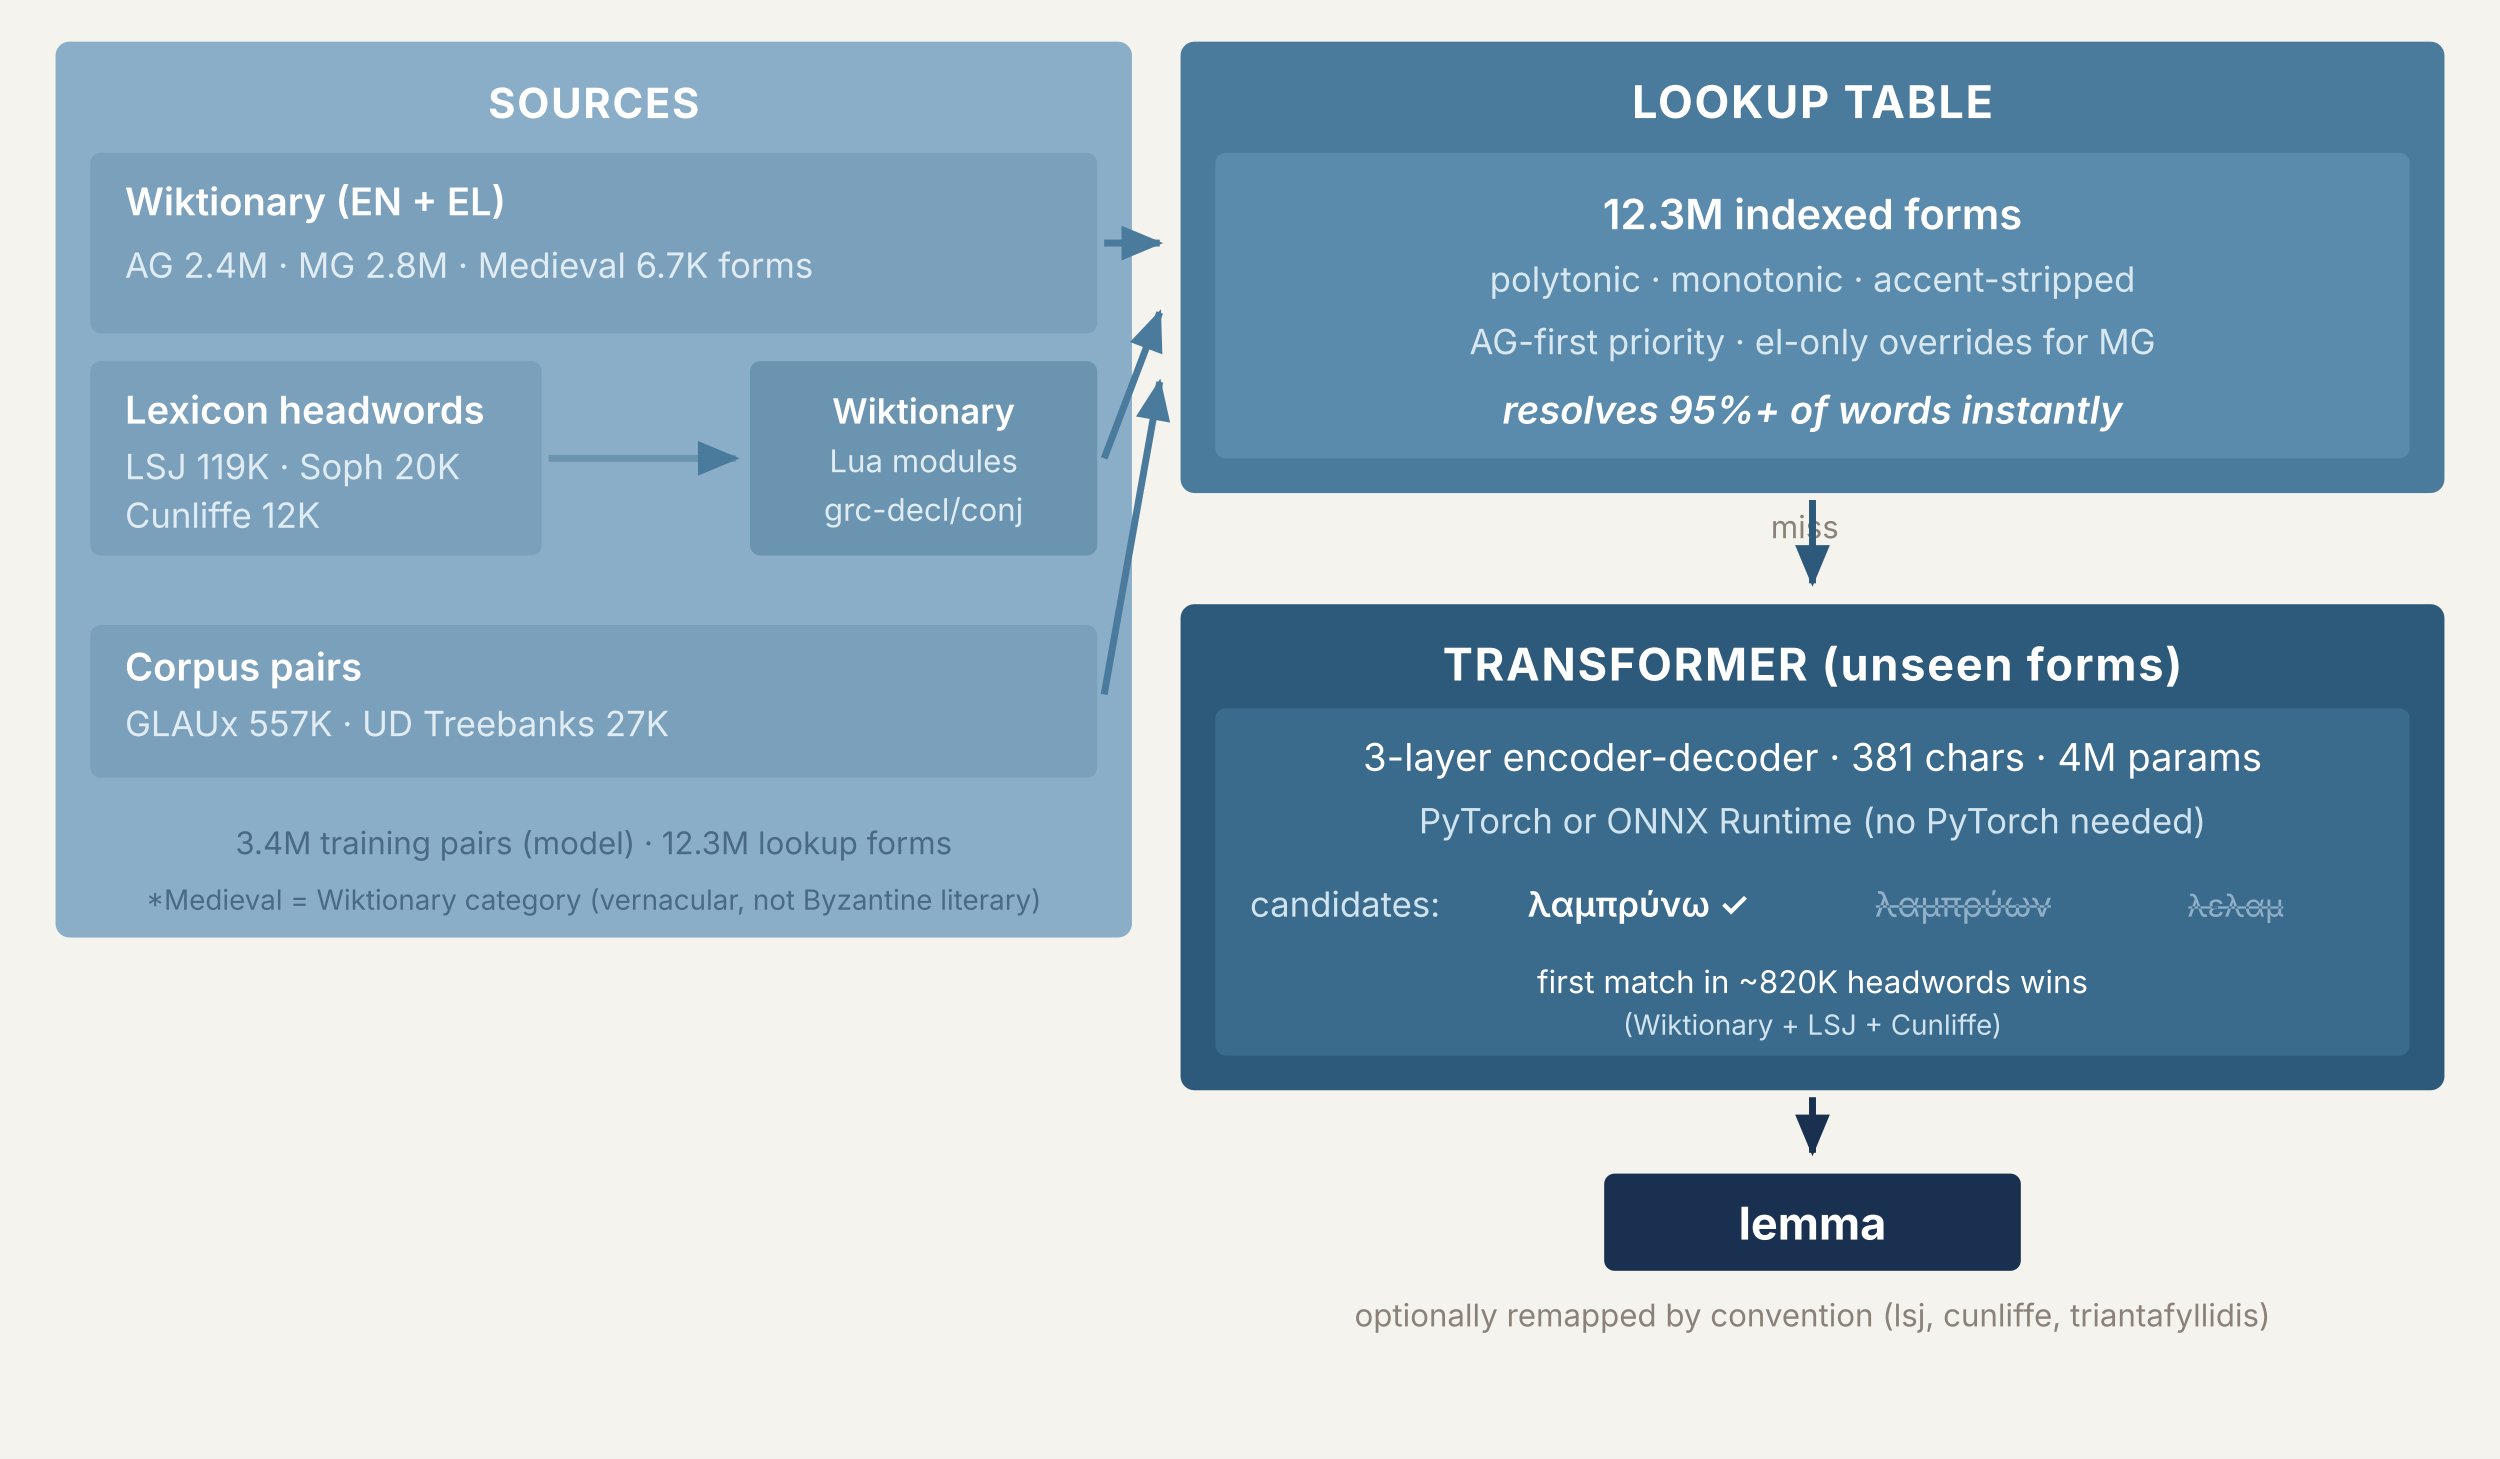
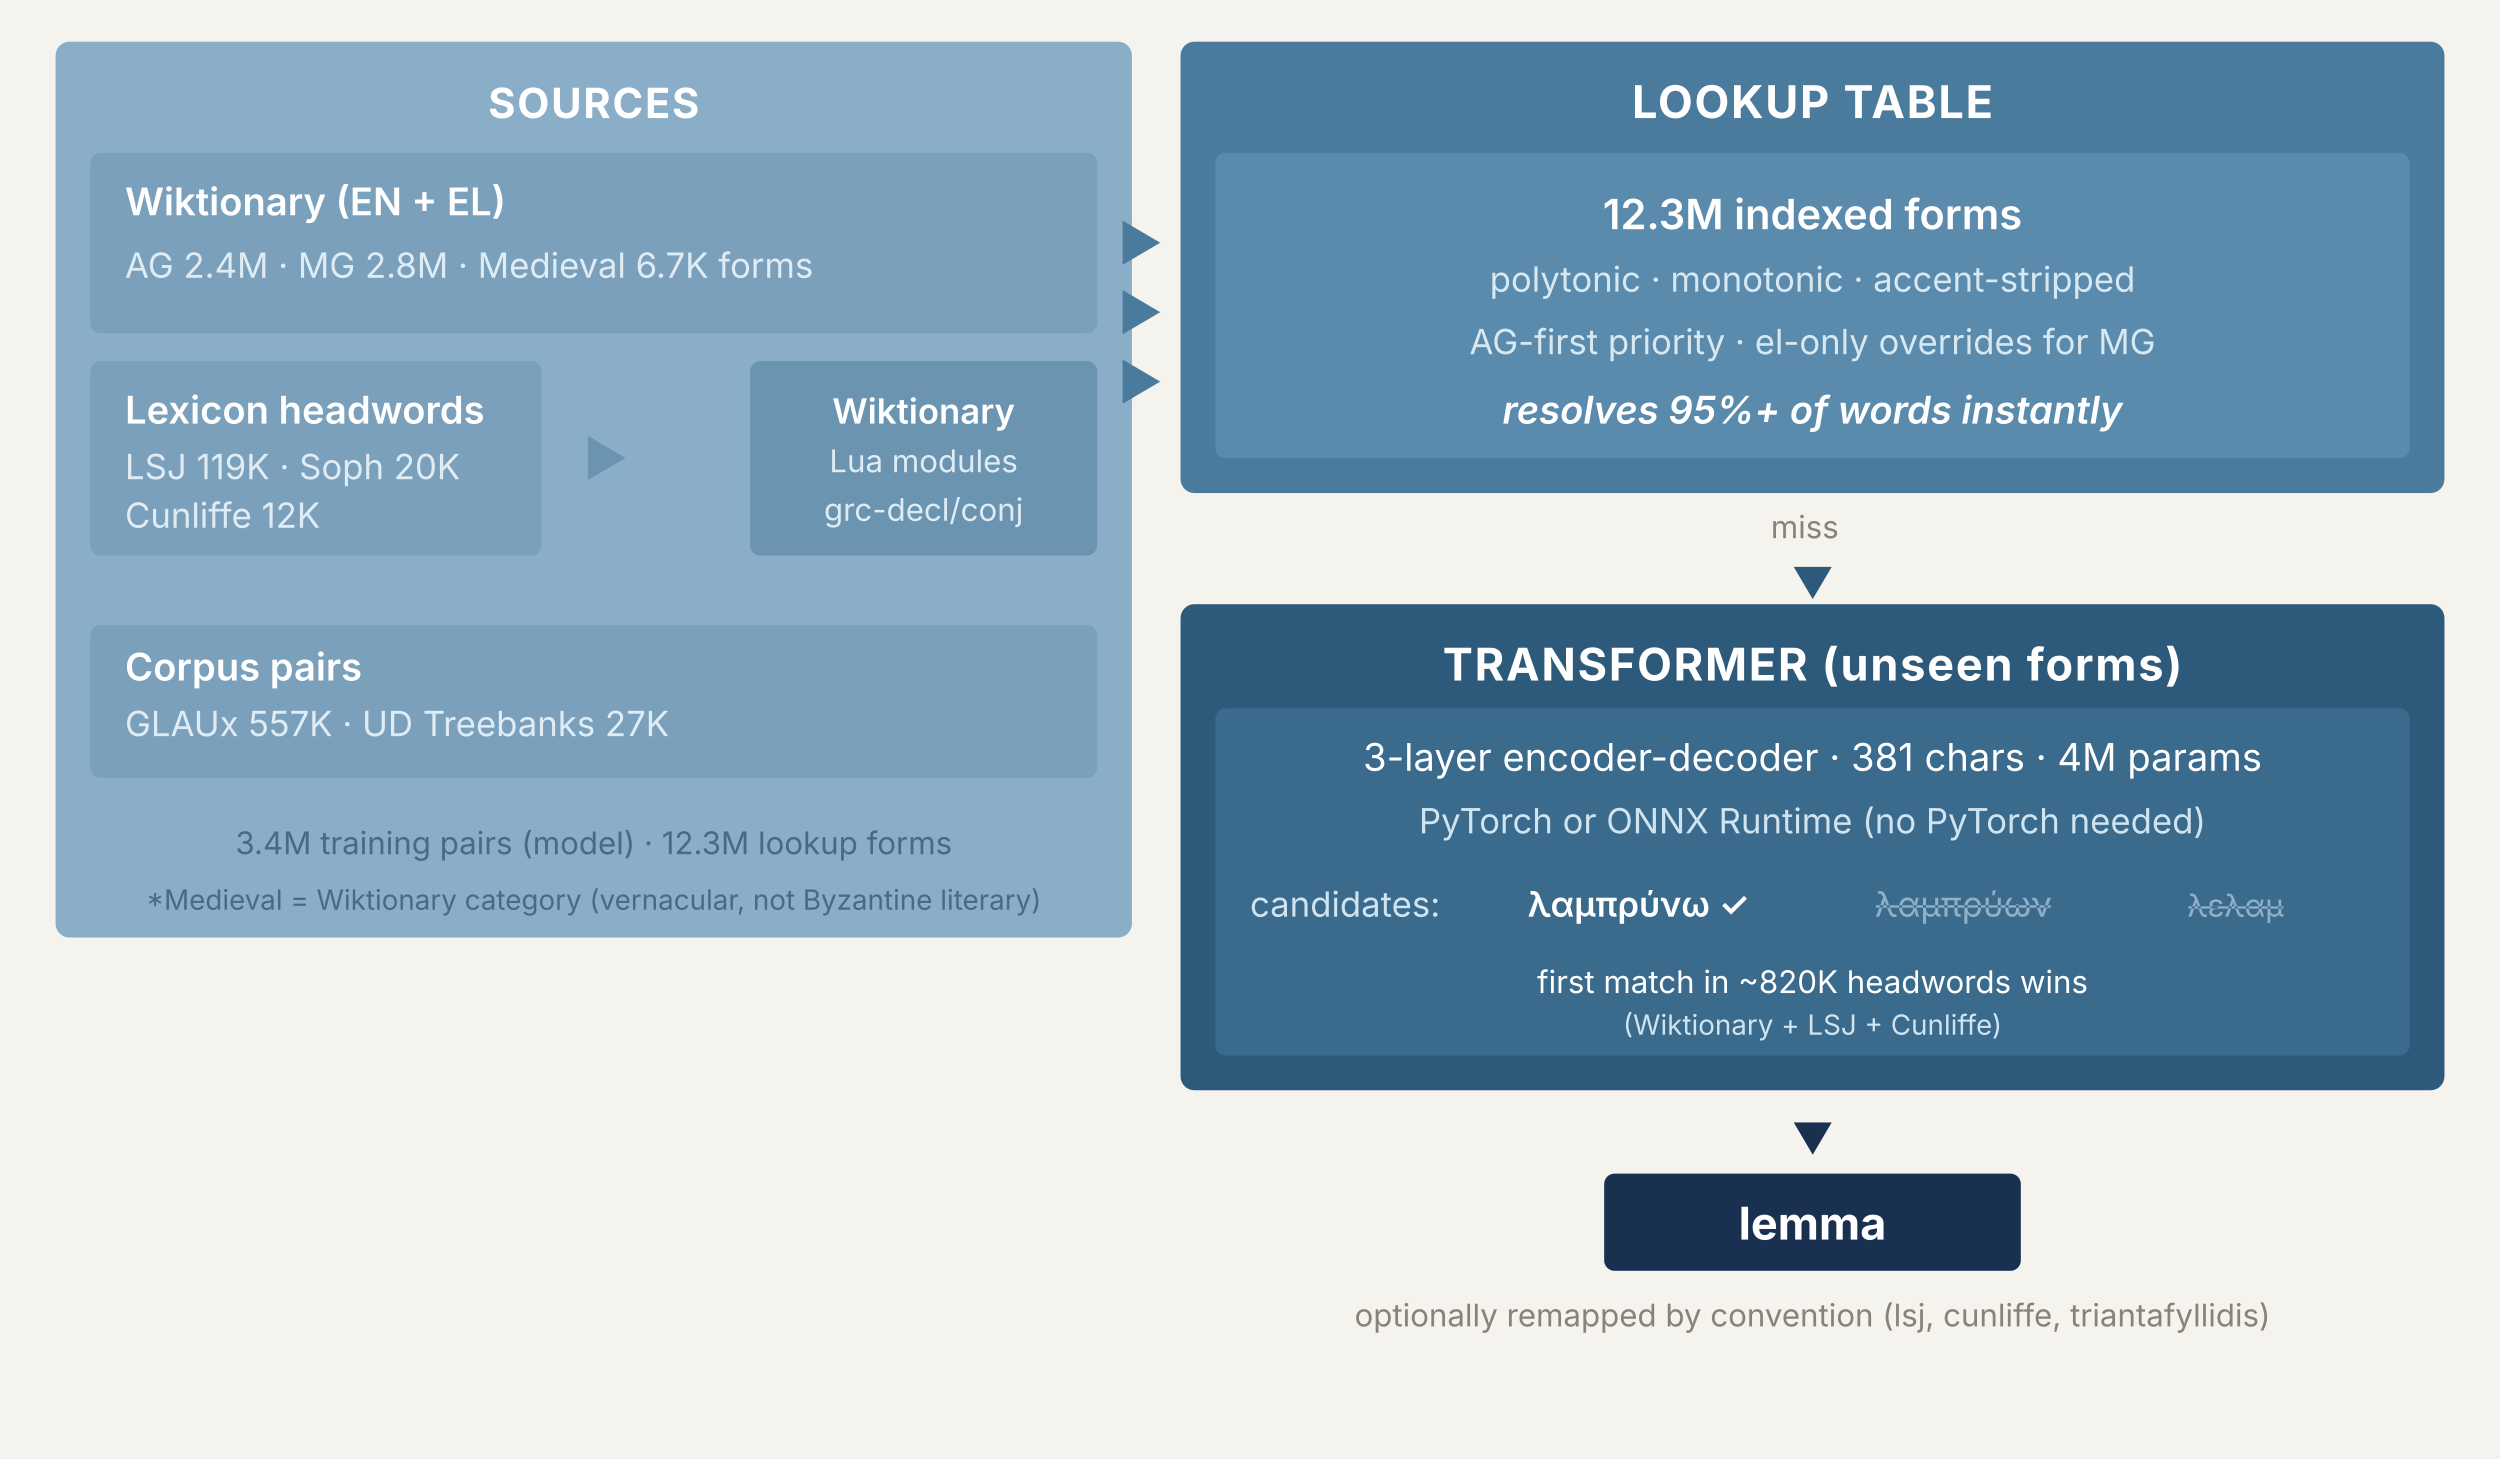
<svg xmlns="http://www.w3.org/2000/svg" viewBox="0 0 720 420" font-family="'Inter','Helvetica Neue',Arial,sans-serif">
-   <defs>
-     <marker id="arr-lookup" markerWidth="6" markerHeight="5" refX="5.5" refY="2.5" orient="auto" markerUnits="strokeWidth" overflow="visible">
-       <path d="M0,0 L6,2.5 L0,5 Z" fill="#4a7a9c" stroke="none" />
-     </marker>
-     <marker id="arr-transformer" markerWidth="6" markerHeight="5" refX="5.5" refY="2.5" orient="auto" markerUnits="strokeWidth" overflow="visible">
-       <path d="M0,0 L6,2.5 L0,5 Z" fill="#2d5a7a" stroke="none" />
-     </marker>
-     <marker id="arr-output" markerWidth="6" markerHeight="5" refX="5.5" refY="2.5" orient="auto" markerUnits="strokeWidth" overflow="visible">
-       <path d="M0,0 L6,2.5 L0,5 Z" fill="#1a3050" stroke="none" />
-     </marker>
-   </defs>
+   <defs />
  <rect width="720" height="420" fill="#f5f3ee" />
  <rect x="16" y="12" width="310" height="258" rx="4" fill="#8aaec8" />
  <text x="171" y="34" text-anchor="middle" fill="#fff" font-size="12" font-weight="700" letter-spacing="0.5">SOURCES</text>
  <rect x="26" y="44" width="290" height="52" rx="3" fill="#7aa0bc" />
  <text x="36" y="62" fill="#fff" font-size="11" font-weight="600">Wiktionary (EN + EL)</text>
  <text x="36" y="80" fill="#e0ecf4" font-size="10">AG 2.4M · MG 2.8M · Medieval 6.7K forms</text>
  <rect x="26" y="104" width="130" height="56" rx="3" fill="#7aa0bc" />
  <text x="36" y="122" fill="#fff" font-size="11" font-weight="600">Lexicon headwords</text>
  <text x="36" y="138" fill="#e0ecf4" font-size="10">LSJ 119K · Soph 20K</text>
  <text x="36" y="152" fill="#e0ecf4" font-size="10">Cunliffe 12K</text>
-   <line x1="158" y1="132" x2="212" y2="132" stroke="#6a94b0" stroke-width="2" marker-end="url(#arr-lookup)" />
+   <text x="168" y="137" fill="#6a94b0" font-size="14">▶</text>
  <rect x="216" y="104" width="100" height="56" rx="3" fill="#6a94b0" />
  <text x="266" y="122" text-anchor="middle" fill="#fff" font-size="10" font-weight="600">Wiktionary</text>
  <text x="266" y="136" text-anchor="middle" fill="#e0ecf4" font-size="9">Lua modules</text>
  <text x="266" y="150" text-anchor="middle" fill="#e0ecf4" font-size="9">grc-decl/conj</text>
  <rect x="26" y="180" width="290" height="44" rx="3" fill="#7aa0bc" />
  <text x="36" y="196" fill="#fff" font-size="11" font-weight="600">Corpus pairs</text>
  <text x="36" y="212" fill="#e0ecf4" font-size="10">GLAUx 557K · UD Treebanks 27K</text>
  <text x="171" y="246" text-anchor="middle" fill="#4a6a84" font-size="9">3.4M training pairs (model) · 12.3M lookup forms</text>
  <text x="171" y="262" text-anchor="middle" fill="#4a6a84" font-size="8">*Medieval = Wiktionary category (vernacular, not Byzantine literary)</text>
-   <line x1="318" y1="70" x2="334" y2="70" stroke="#4a7a9c" stroke-width="2" marker-end="url(#arr-lookup)" />
-   <line x1="318" y1="132" x2="334" y2="90" stroke="#4a7a9c" stroke-width="2" marker-end="url(#arr-lookup)" />
-   <line x1="318" y1="200" x2="334" y2="110" stroke="#4a7a9c" stroke-width="2" marker-end="url(#arr-lookup)" />
+   <text x="322" y="75" fill="#4a7a9c" font-size="14">▶</text>
+   <text x="322" y="95" fill="#4a7a9c" font-size="14">▶</text>
+   <text x="322" y="115" fill="#4a7a9c" font-size="14">▶</text>
  <rect x="340" y="12" width="364" height="130" rx="4" fill="#4a7a9c" />
  <text x="522" y="34" text-anchor="middle" fill="#fff" font-size="13" font-weight="700" letter-spacing="0.5">LOOKUP TABLE</text>
  <rect x="350" y="44" width="344" height="88" rx="3" fill="#5a8aac" />
  <text x="522" y="66" text-anchor="middle" fill="#fff" font-size="12" font-weight="600">12.3M indexed forms</text>
  <text x="522" y="84" text-anchor="middle" fill="#d8e8f0" font-size="10">polytonic · monotonic · accent-stripped</text>
  <text x="522" y="102" text-anchor="middle" fill="#d8e8f0" font-size="10">AG-first priority · el-only overrides for MG</text>
  <text x="522" y="122" text-anchor="middle" fill="#fff" font-size="11" font-weight="600" font-style="italic">resolves 95%+ of words instantly</text>
  <text x="510" y="155" fill="#8a8279" font-size="9">miss</text>
-   <line x1="522" y1="144" x2="522" y2="168" stroke="#2d5a7a" stroke-width="2" marker-end="url(#arr-transformer)" />
+   <text x="516" y="172" fill="#2d5a7a" font-size="12">▼</text>
  <rect x="340" y="174" width="364" height="140" rx="4" fill="#2d5a7a" />
  <text x="522" y="196" text-anchor="middle" fill="#fff" font-size="13" font-weight="700" letter-spacing="0.5">TRANSFORMER (unseen forms)</text>
  <rect x="350" y="204" width="344" height="100" rx="3" fill="#3a6a8c" />
  <text x="522" y="222" text-anchor="middle" fill="#fff" font-size="11">3-layer encoder-decoder · 381 chars · 4M params</text>
  <text x="522" y="240" text-anchor="middle" fill="#d0e4f0" font-size="10">PyTorch or ONNX Runtime (no PyTorch needed)</text>
  <text x="360" y="264" fill="#d0e4f0" font-size="10">candidates:</text>
  <text x="440" y="264" fill="#fff" font-size="10" font-weight="600">λαμπρύνω ✓</text>
  <text x="540" y="264" fill="#90b0c8" font-size="10" text-decoration="line-through">λαμπρύων</text>
  <text x="630" y="264" fill="#90b0c8" font-size="9" text-decoration="line-through">λελαμ</text>
  <text x="522" y="286" text-anchor="middle" fill="#fff" font-size="9">first match in ~820K headwords wins</text>
  <text x="522" y="298" text-anchor="middle" fill="#d0e4f0" font-size="8">(Wiktionary + LSJ + Cunliffe)</text>
-   <line x1="522" y1="316" x2="522" y2="332" stroke="#1a3050" stroke-width="2" marker-end="url(#arr-output)" />
+   <text x="516" y="332" fill="#1a3050" font-size="12">▼</text>
  <rect x="462" y="338" width="120" height="28" rx="3" fill="#1a3050" />
  <text x="522" y="357" text-anchor="middle" fill="#fff" font-size="13" font-weight="700">lemma</text>
  <text x="522" y="382" text-anchor="middle" fill="#8a8279" font-size="9">optionally remapped by convention (lsj, cunliffe, triantafyllidis)</text>
</svg>
